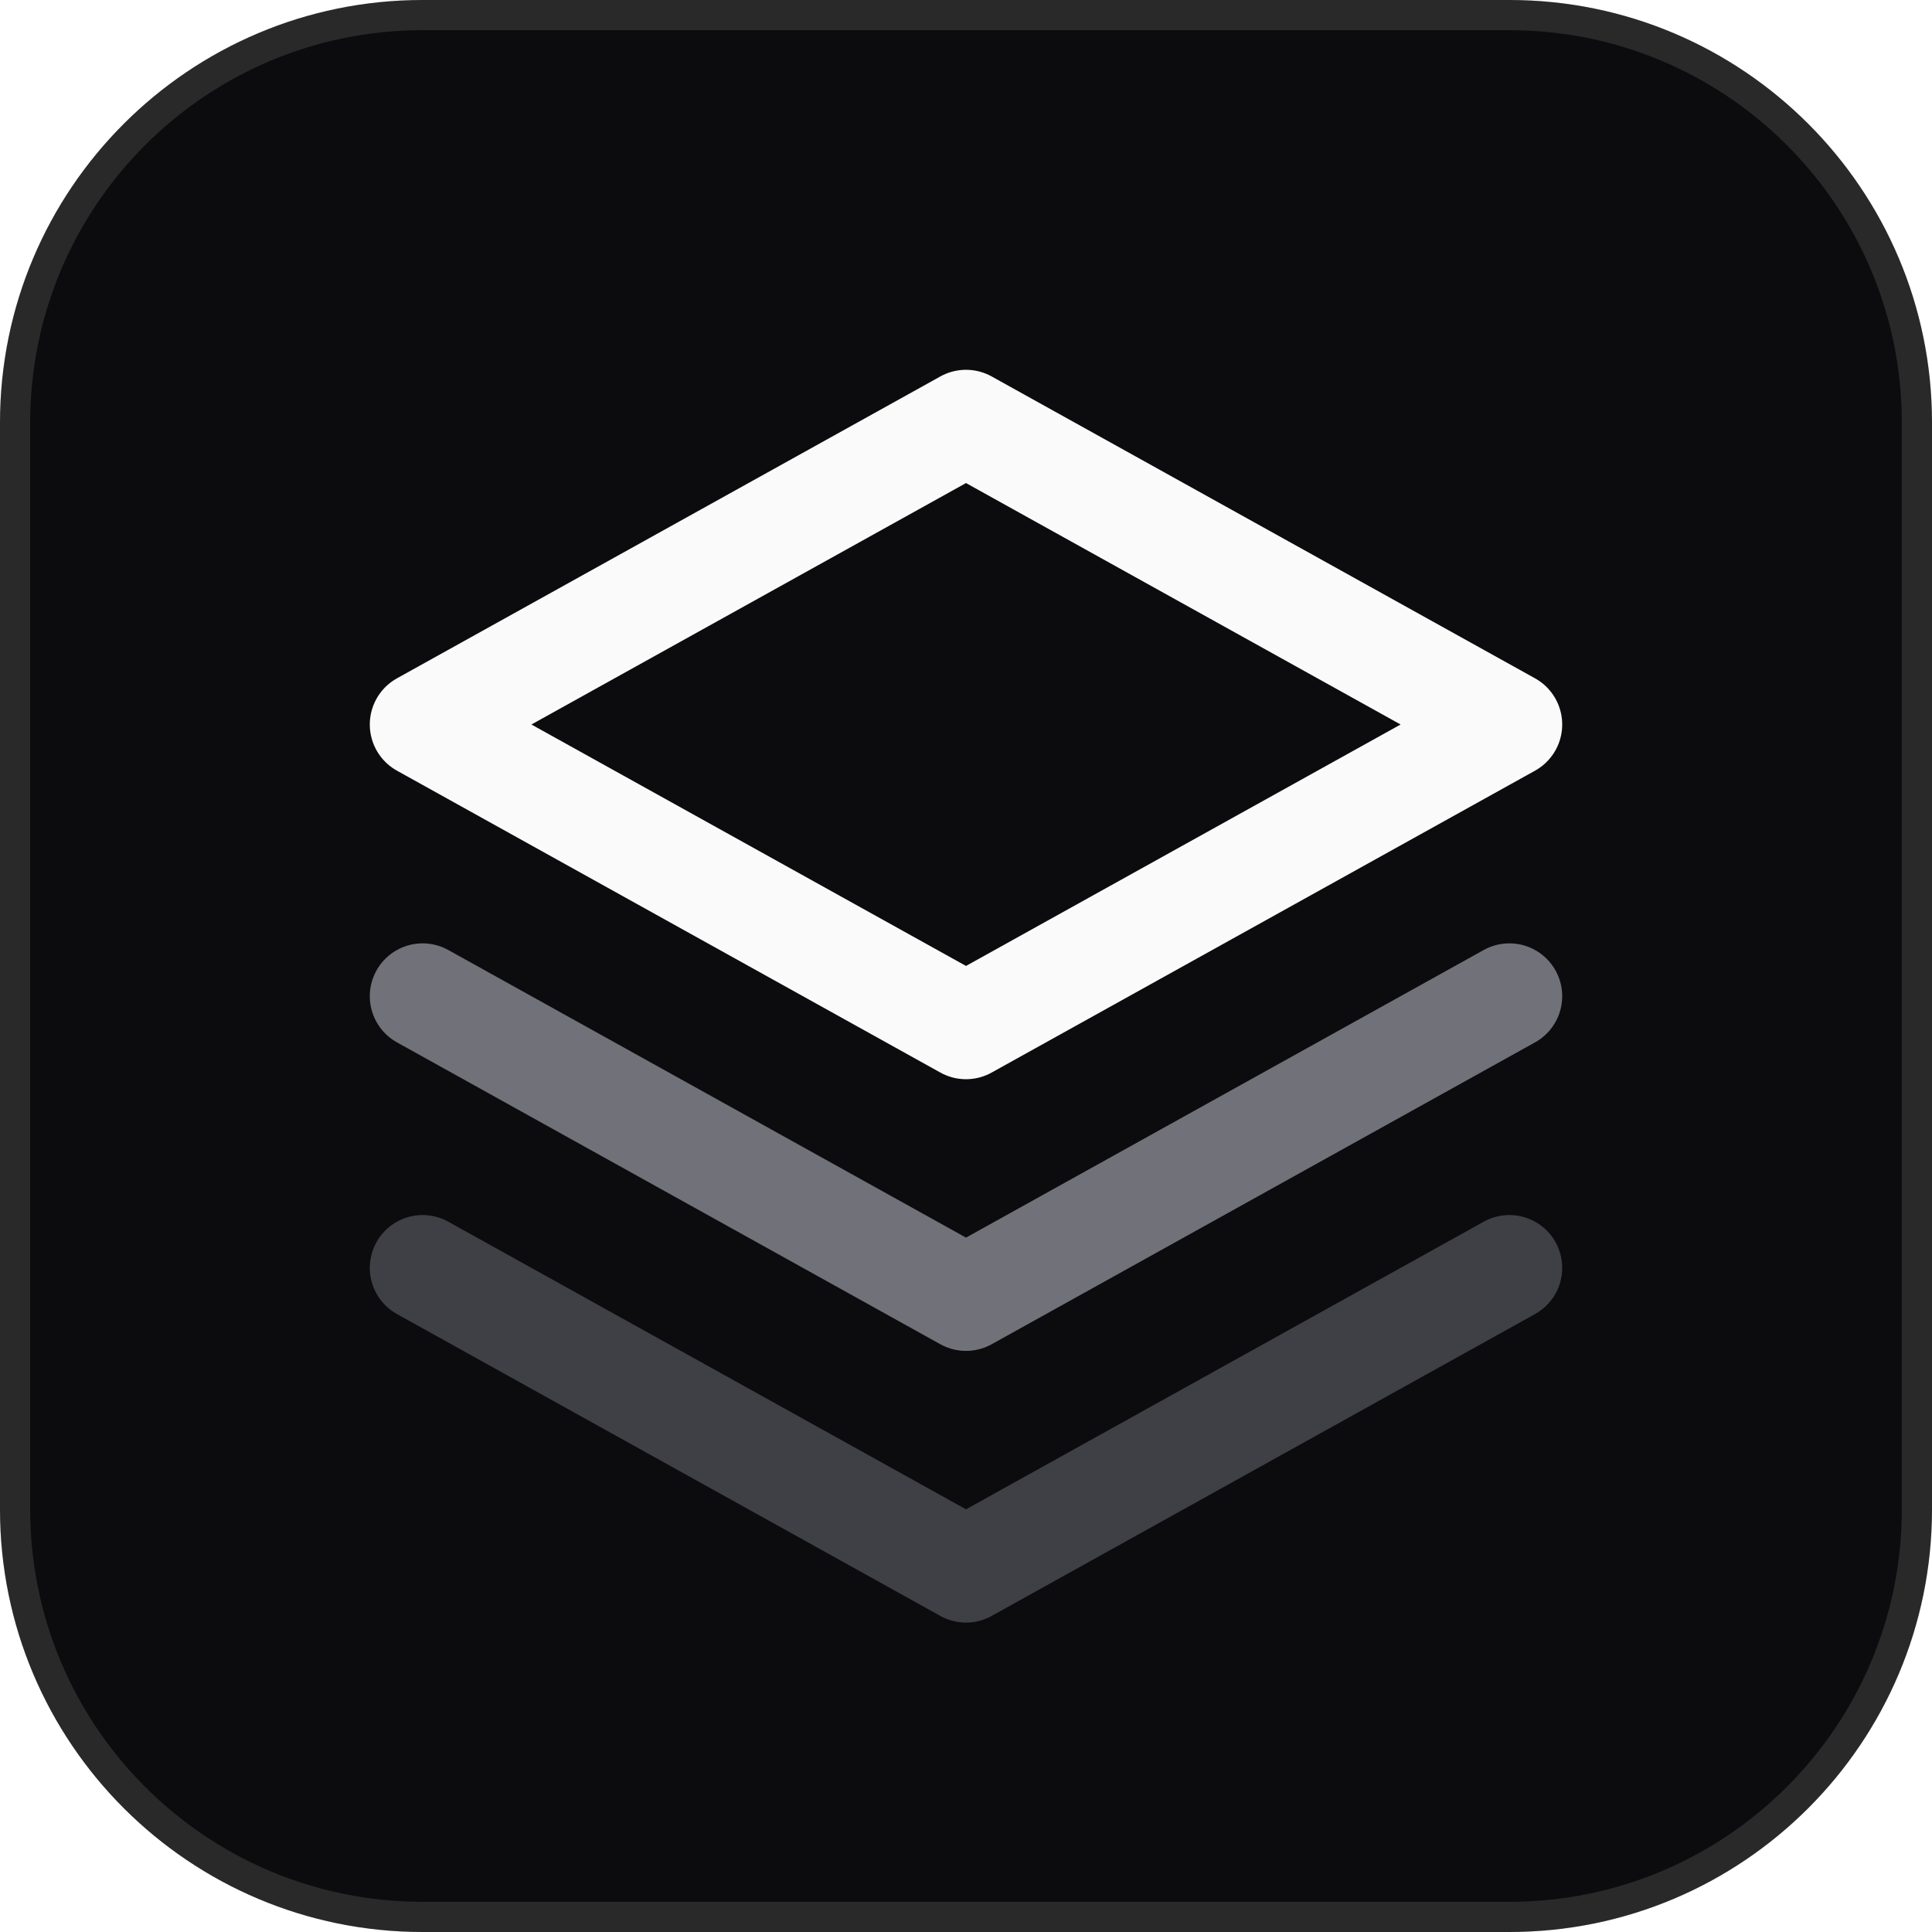
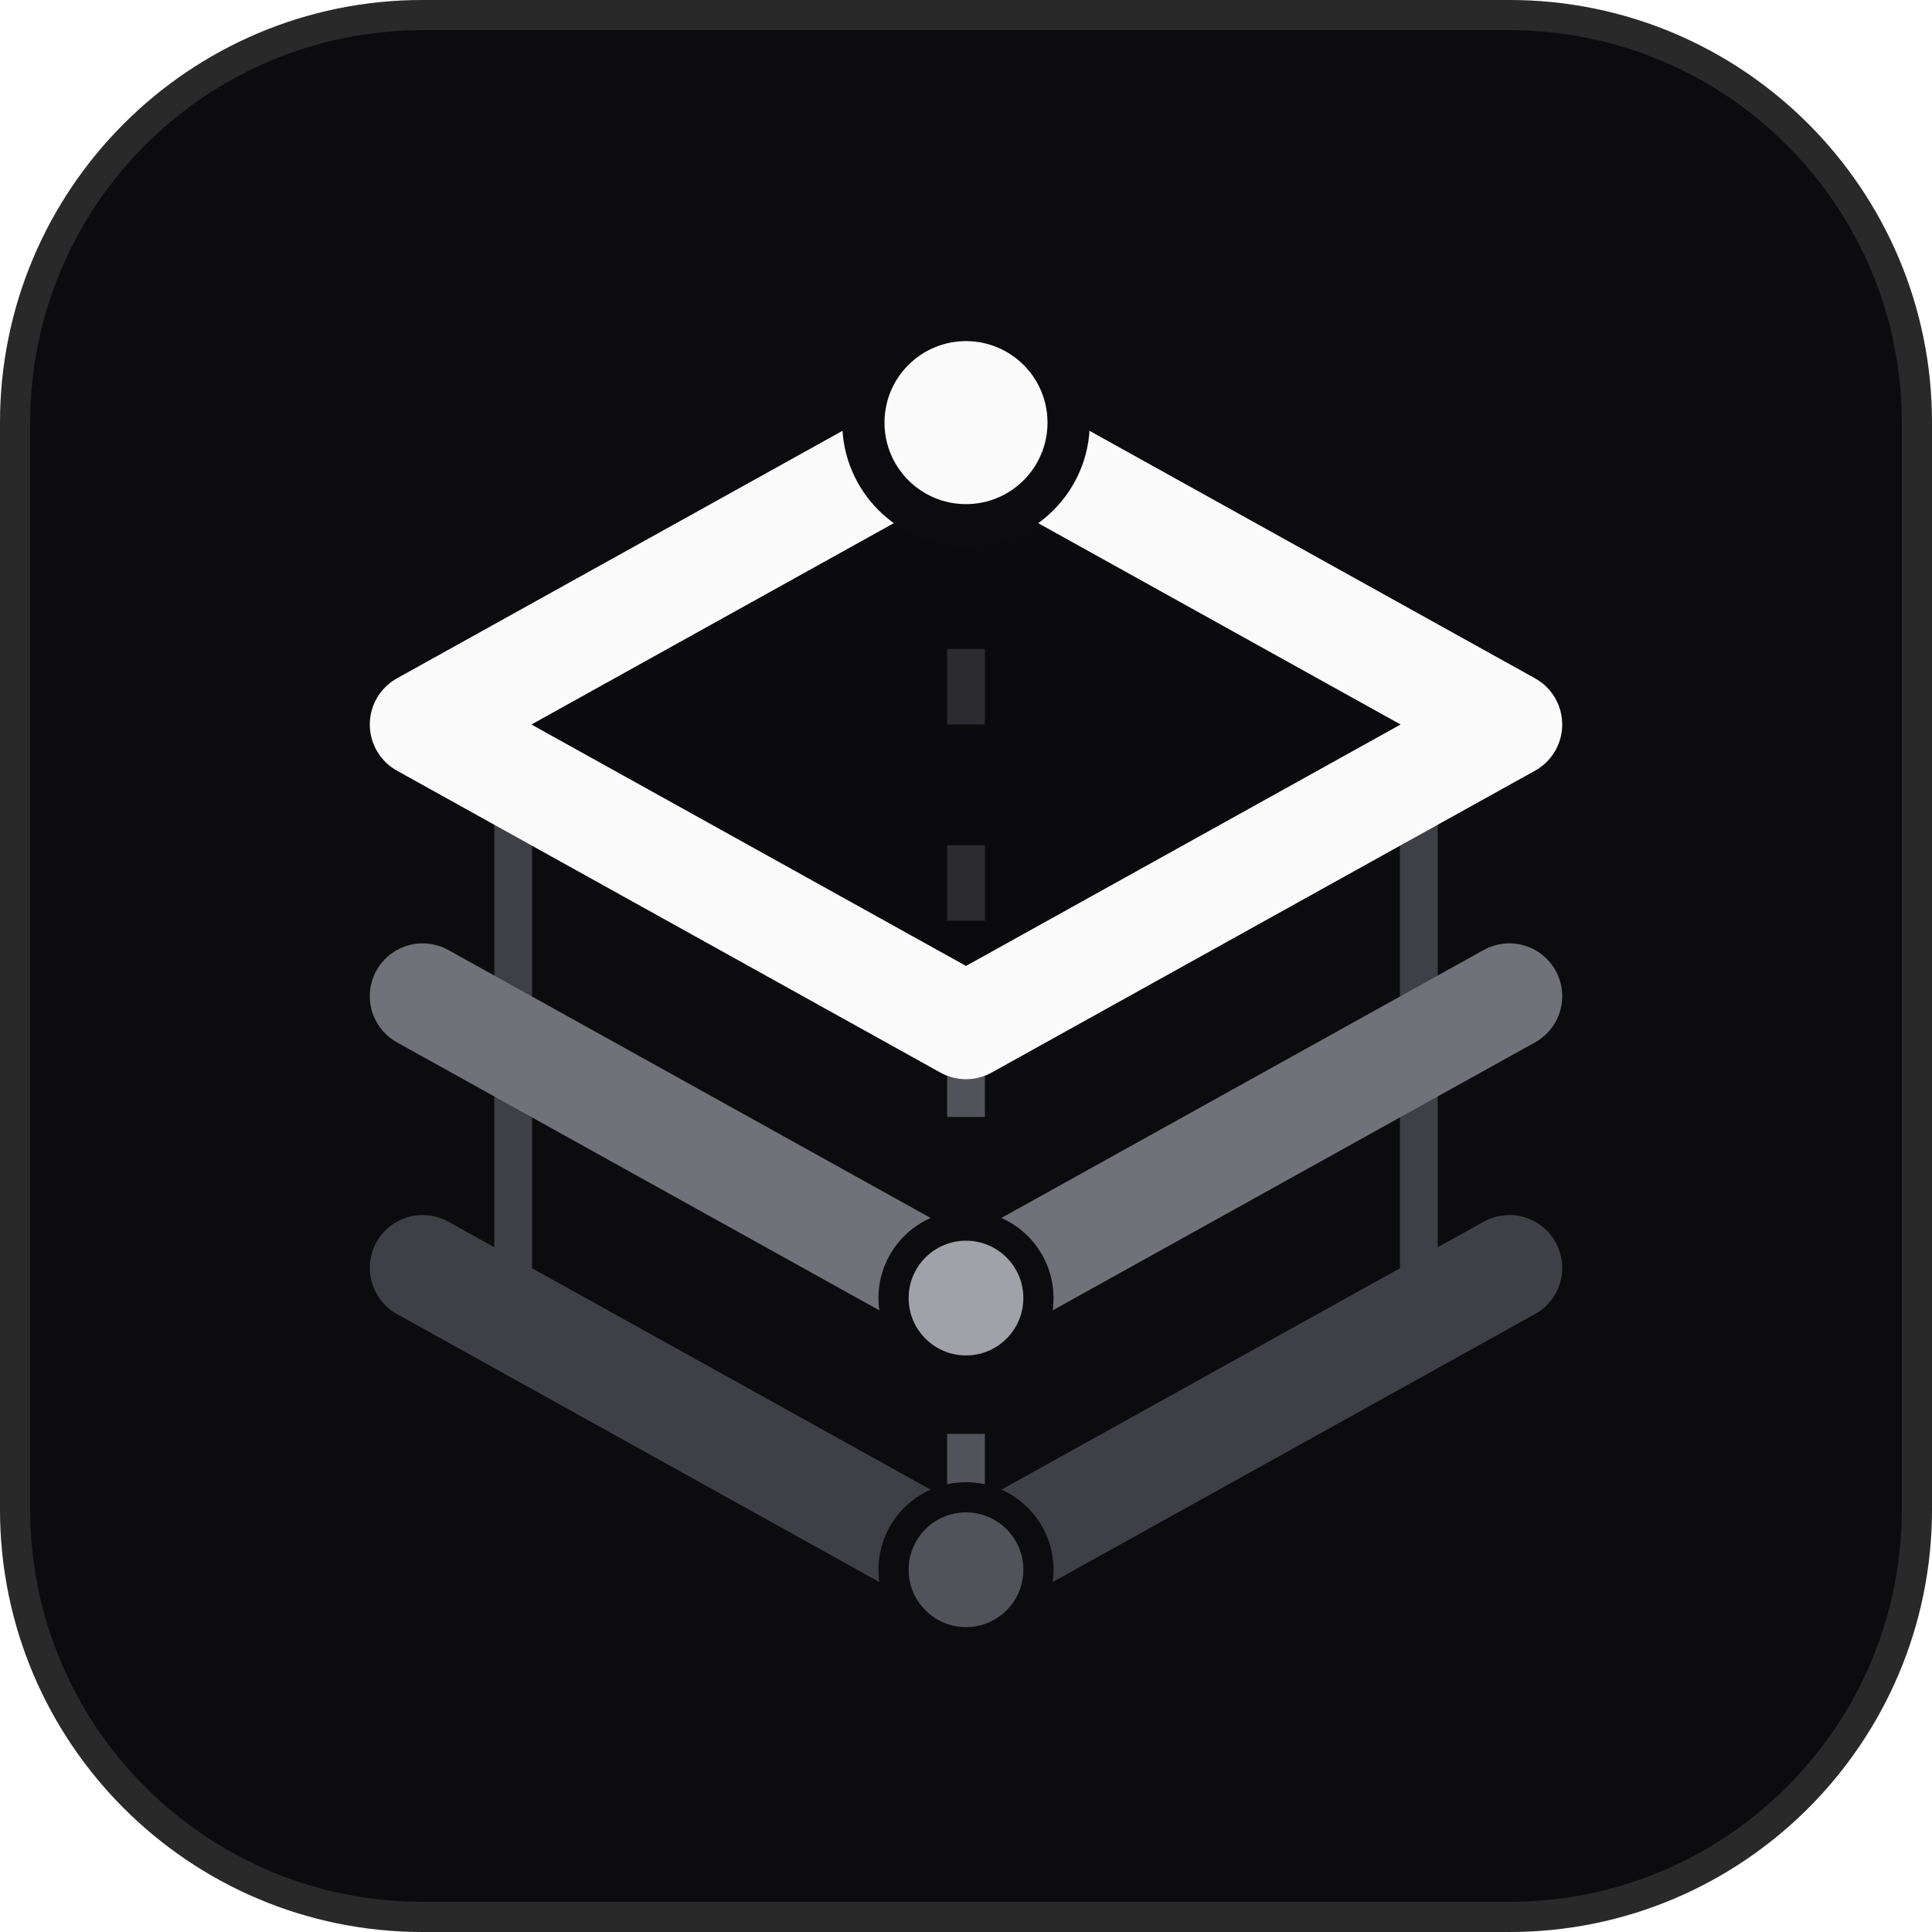
<svg xmlns="http://www.w3.org/2000/svg" viewBox="0 0 64 64">
  <rect width="64" height="64" rx="14" fill="#0c0c0e" />
  <rect x="0.5" y="0.5" width="63" height="63" rx="13.5" fill="none" stroke="rgba(255,255,255,0.12)" />
-   <g fill="none" stroke="#fafafa" stroke-width="3.5" stroke-linecap="round" stroke-linejoin="round">
-     <path d="M32 14 L50 24 L32 34 L14 24 Z" />
+   <line x1="32" y1="15" x2="32" y2="52" stroke="#52525b" stroke-width="1.25" stroke-dasharray="2.5 4" />
+   <g stroke="#3f3f46" stroke-width="1.25">
+     <line x1="17" y1="24" x2="17" y2="42" />
+     <line x1="47" y1="24" x2="47" y2="42" />
+   </g>
+   <g fill="none" stroke-width="3.5" stroke-linecap="round" stroke-linejoin="round">
    <path d="M14 33 L32 43 L50 33" stroke="#71717a" />
    <path d="M14 42 L32 52 L50 42" stroke="#3f3f46" />
  </g>
+   <path d="M32 14 L50 24 L32 34 L14 24 Z" fill="#0c0c0e" fill-opacity="0.55" stroke="#fafafa" stroke-width="3.5" stroke-linecap="round" stroke-linejoin="round" />
+   <circle cx="32" cy="14" r="3.4" fill="#fafafa" stroke="#0c0c0e" stroke-width="1.4" />
+   <circle cx="32" cy="43" r="2.4" fill="#a1a1aa" stroke="#0c0c0e" stroke-width="1" />
+   <circle cx="32" cy="52" r="2.4" fill="#52525b" stroke="#0c0c0e" stroke-width="1" />
</svg>
